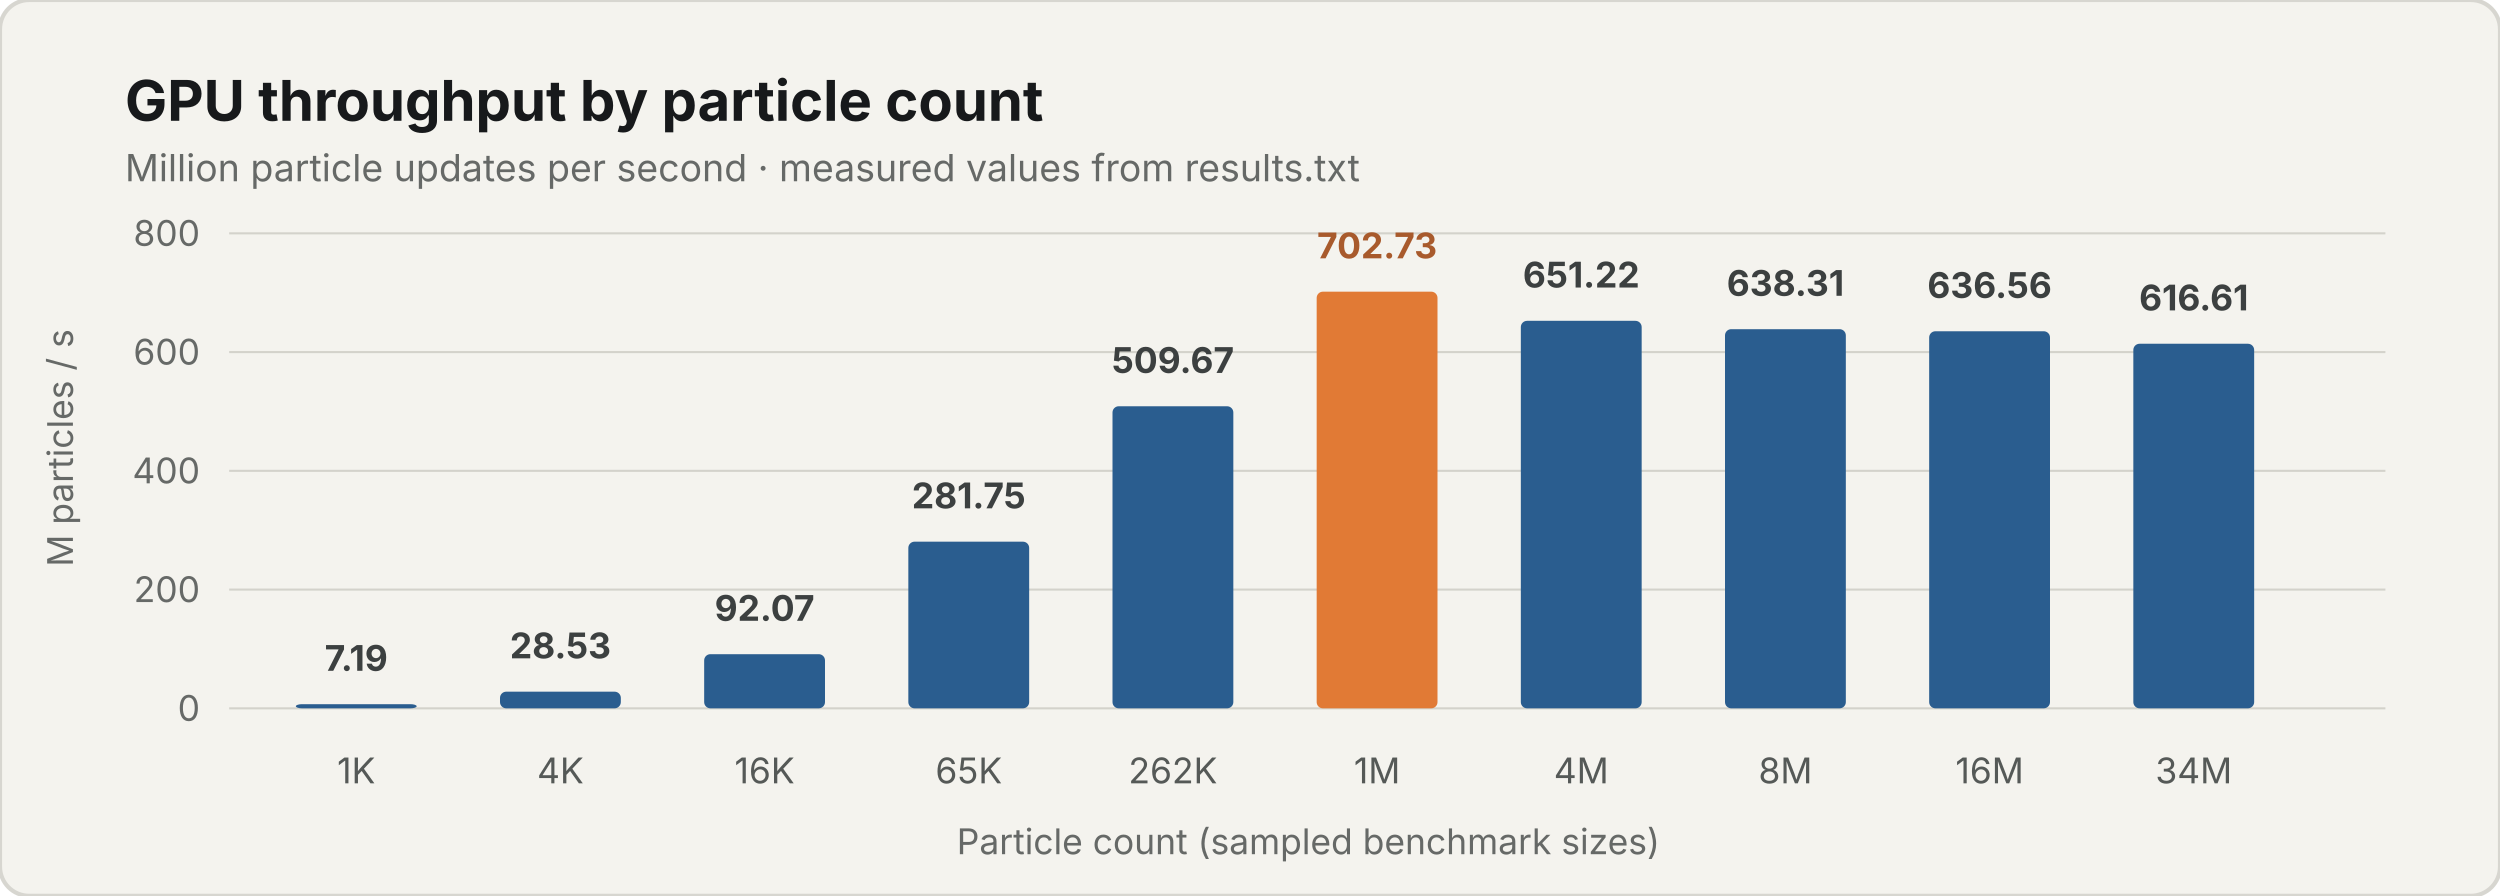
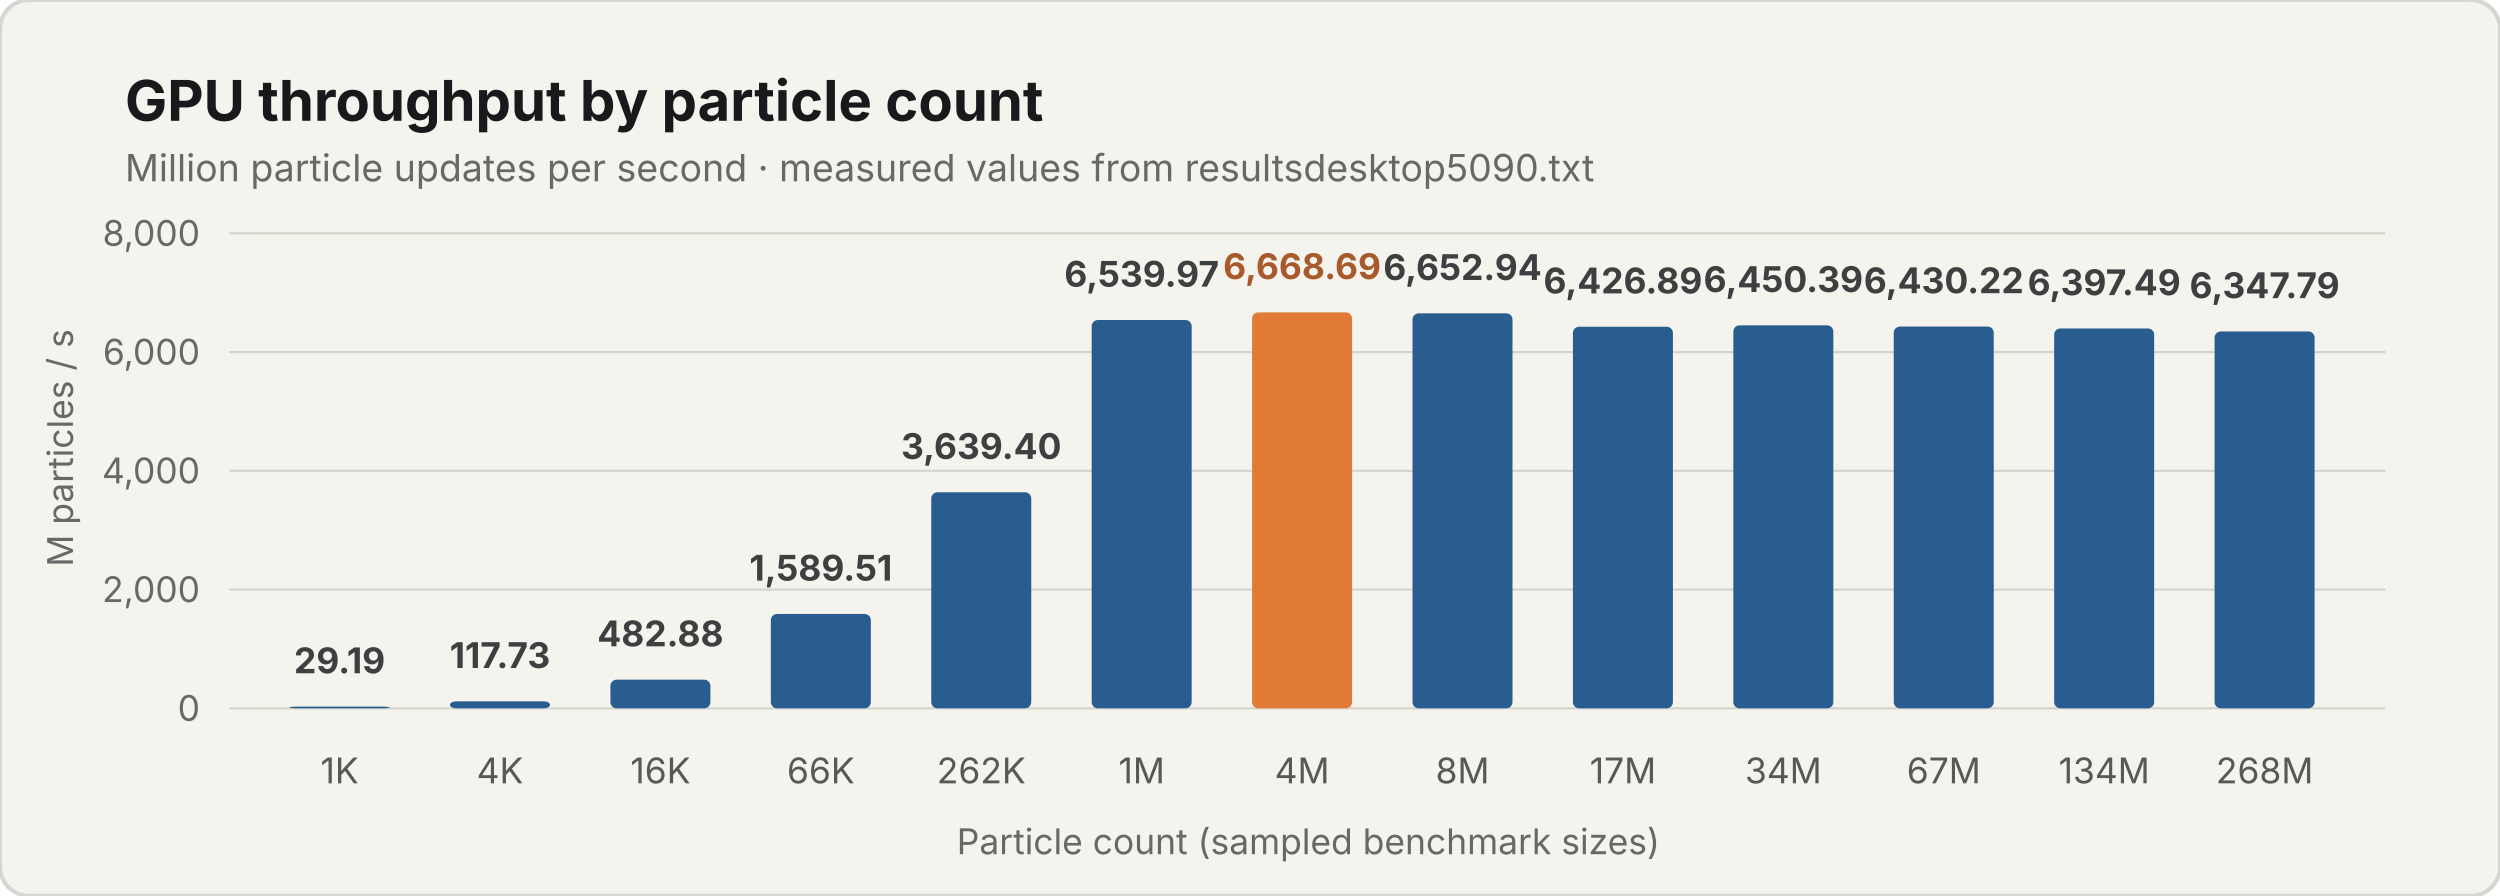
<svg xmlns="http://www.w3.org/2000/svg" width="1200" height="430" viewBox="0 0 1200 430" role="img" aria-labelledby="title desc">
  <rect width="1200" height="430" rx="14" fill="#F4F3EE" stroke="#D7D6D0" stroke-width="2" />
  <g font-family="-apple-system,BlinkMacSystemFont,'Segoe UI',sans-serif" fill="#17191B">
    <text x="60" y="58" font-size="27" font-weight="700">GPU throughput by particle count</text>
-     <text x="60" y="87" font-size="18" fill="#666967">Million particle updates per second · measured values from results.txt</text>
+     <text x="60" y="87" font-size="18" fill="#666967">Million particle updates per second · measured values from resultsdesktop5090.txt</text>
    <text x="35" y="215" transform="rotate(-90 35 215)" font-size="17" fill="#666967" text-anchor="middle">M particles / s</text>
  </g>
  <g stroke="#D3D2CB" stroke-width="1">
    <path d="M110 112H1145M110 169H1145M110 226H1145M110 283H1145M110 340H1145" />
  </g>
  <g font-family="-apple-system,BlinkMacSystemFont,'Segoe UI',sans-serif" font-size="17" fill="#666967" text-anchor="end">
    <text x="96" y="346">0</text>
-     <text x="96" y="289">200</text>
-     <text x="96" y="232">400</text>
-     <text x="96" y="175">600</text>
-     <text x="96" y="118">800</text>
+     <text x="96" y="289">2,000</text>
+     <text x="96" y="232">4,000</text>
+     <text x="96" y="175">6,000</text>
+     <text x="96" y="118">8,000</text>
  </g>
  <g fill="#2A5D8F">
-     <rect x="142" y="338" width="58" height="2" rx="3" />
-     <rect x="240" y="332" width="58" height="8" rx="3" />
-     <rect x="338" y="314" width="58" height="26" rx="3" />
-     <rect x="436" y="260" width="58" height="80" rx="3" />
-     <rect x="534" y="195" width="58" height="145" rx="3" />
-     <rect x="632" y="140" width="58" height="200" rx="3" fill="#E17A35" />
-     <rect x="730" y="154" width="58" height="186" rx="3" />
-     <rect x="828" y="158" width="58" height="182" rx="3" />
-     <rect x="926" y="159" width="58" height="181" rx="3" />
-     <rect x="1024" y="165" width="58" height="175" rx="3" />
+     <rect x="139" y="339.17" width="48" height="0.83" rx="3" />
+     <rect x="216" y="336.64" width="48" height="3.36" rx="3" />
+     <rect x="293" y="326.24" width="48" height="13.76" rx="3" />
+     <rect x="370" y="294.70" width="48" height="45.30" rx="3" />
+     <rect x="447" y="236.28" width="48" height="103.72" rx="3" />
+     <rect x="524" y="153.61" width="48" height="186.39" rx="3" />
+     <rect x="601" y="149.94" width="48" height="190.06" rx="3" fill="#E17A35" />
+     <rect x="678" y="150.39" width="48" height="189.61" rx="3" />
+     <rect x="755" y="156.83" width="48" height="183.17" rx="3" />
+     <rect x="832" y="156.16" width="48" height="183.84" rx="3" />
+     <rect x="909" y="156.74" width="48" height="183.26" rx="3" />
+     <rect x="986" y="157.67" width="48" height="182.33" rx="3" />
+     <rect x="1063" y="159.09" width="48" height="180.91" rx="3" />
  </g>
  <g font-family="-apple-system,BlinkMacSystemFont,'Segoe UI',sans-serif" font-size="17" font-weight="650" fill="#3C4040" text-anchor="middle">
-     <text x="171" y="322">7.19</text>
-     <text x="269" y="316">28.53</text>
-     <text x="367" y="298">92.07</text>
-     <text x="465" y="244">281.75</text>
-     <text x="563" y="179">509.67</text>
-     <text x="661" y="124" fill="#A85A2C">702.73</text>
-     <text x="759" y="138">651.22</text>
-     <text x="857" y="142">638.31</text>
-     <text x="955" y="143">636.56</text>
-     <text x="1053" y="149">616.61</text>
+     <text x="163" y="323.17">29.19</text>
+     <text x="240" y="320.64">117.73</text>
+     <text x="317" y="310.24">482.88</text>
+     <text x="394" y="278.70">1,589.51</text>
+     <text x="471" y="220.28">3,639.40</text>
+     <text x="548" y="137.61">6,539.97</text>
+     <text x="625" y="133.94" fill="#A85A2C">6,668.69</text>
+     <text x="702" y="134.39">6,652.94</text>
+     <text x="779" y="140.83">6,426.89</text>
+     <text x="856" y="140.16">6,450.39</text>
+     <text x="933" y="140.74">6,430.22</text>
+     <text x="1010" y="141.67">6,397.49</text>
+     <text x="1087" y="143.09">6,347.79</text>
  </g>
  <g font-family="-apple-system,BlinkMacSystemFont,'Segoe UI',sans-serif" font-size="17" fill="#555957" text-anchor="middle">
-     <text x="171" y="376">1K</text>
-     <text x="269" y="376">4K</text>
-     <text x="367" y="376">16K</text>
-     <text x="465" y="376">65K</text>
-     <text x="563" y="376">262K</text>
-     <text x="661" y="376">1M</text>
-     <text x="759" y="376">4M</text>
-     <text x="857" y="376">8M</text>
-     <text x="955" y="376">16M</text>
-     <text x="1053" y="376">34M</text>
+     <text x="163" y="376">1K</text>
+     <text x="240" y="376">4K</text>
+     <text x="317" y="376">16K</text>
+     <text x="394" y="376">66K</text>
+     <text x="471" y="376">262K</text>
+     <text x="548" y="376">1M</text>
+     <text x="625" y="376">4M</text>
+     <text x="702" y="376">8M</text>
+     <text x="779" y="376">17M</text>
+     <text x="856" y="376">34M</text>
+     <text x="933" y="376">67M</text>
+     <text x="1010" y="376">134M</text>
+     <text x="1087" y="376">268M</text>
  </g>
  <text x="628" y="410" font-family="-apple-system,BlinkMacSystemFont,'Segoe UI',sans-serif" font-size="17" fill="#666967" text-anchor="middle">Particle count (sampled benchmark sizes)</text>
</svg>
